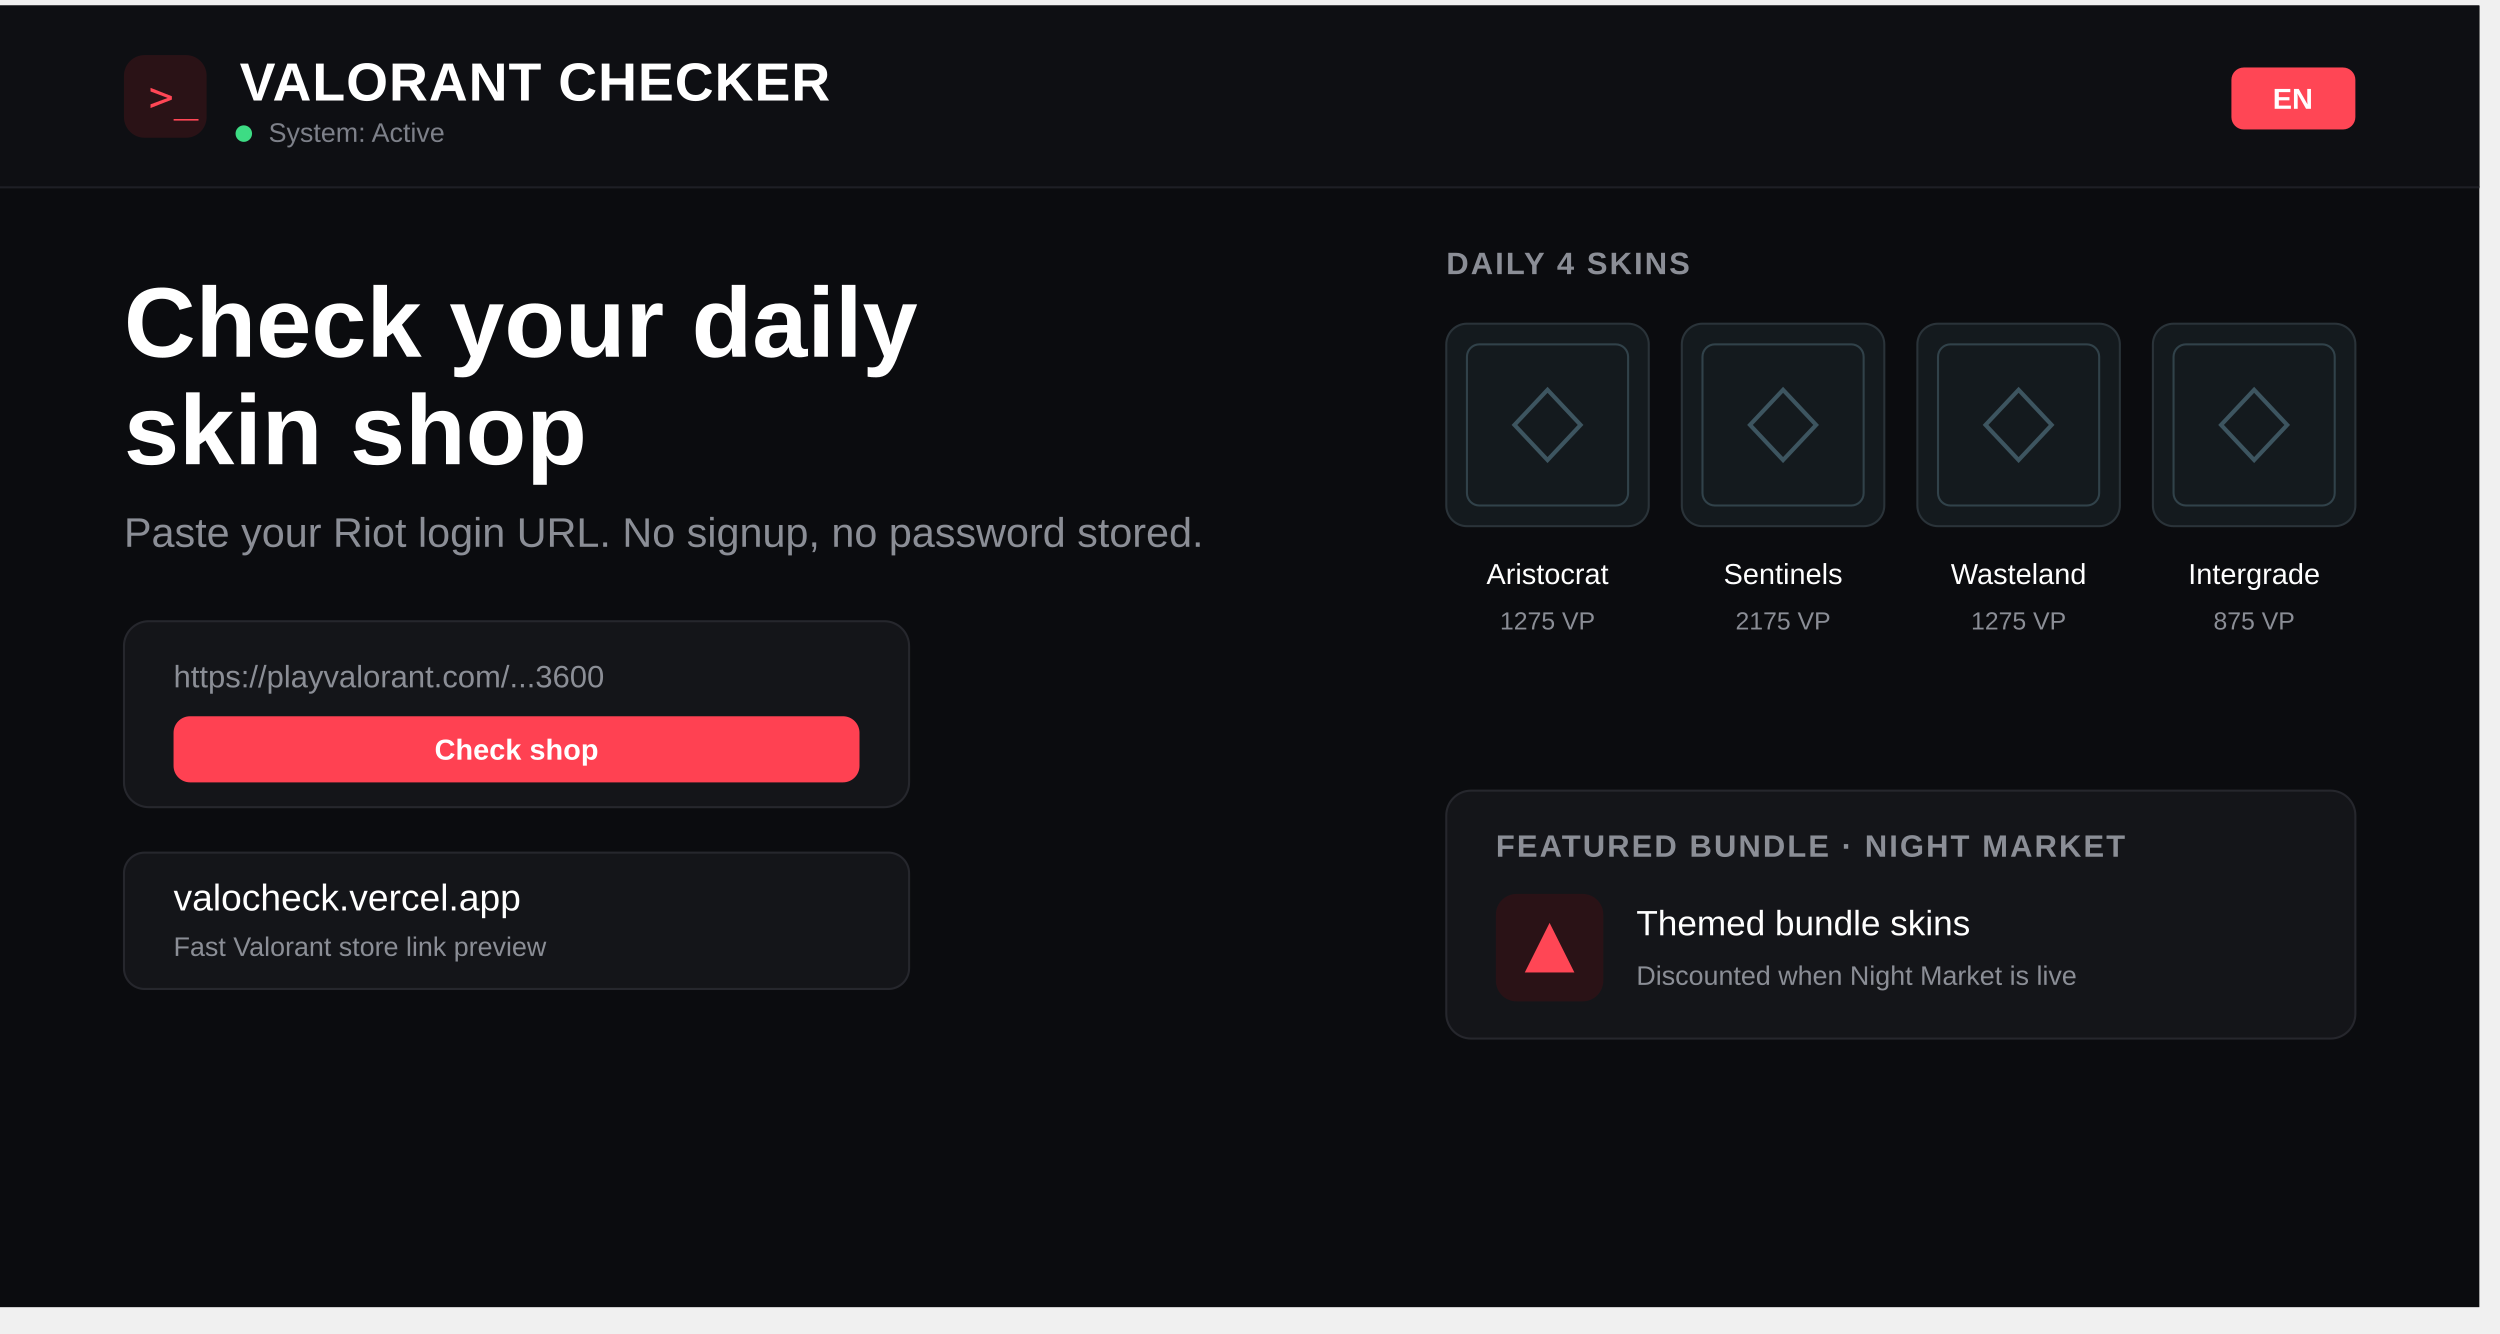
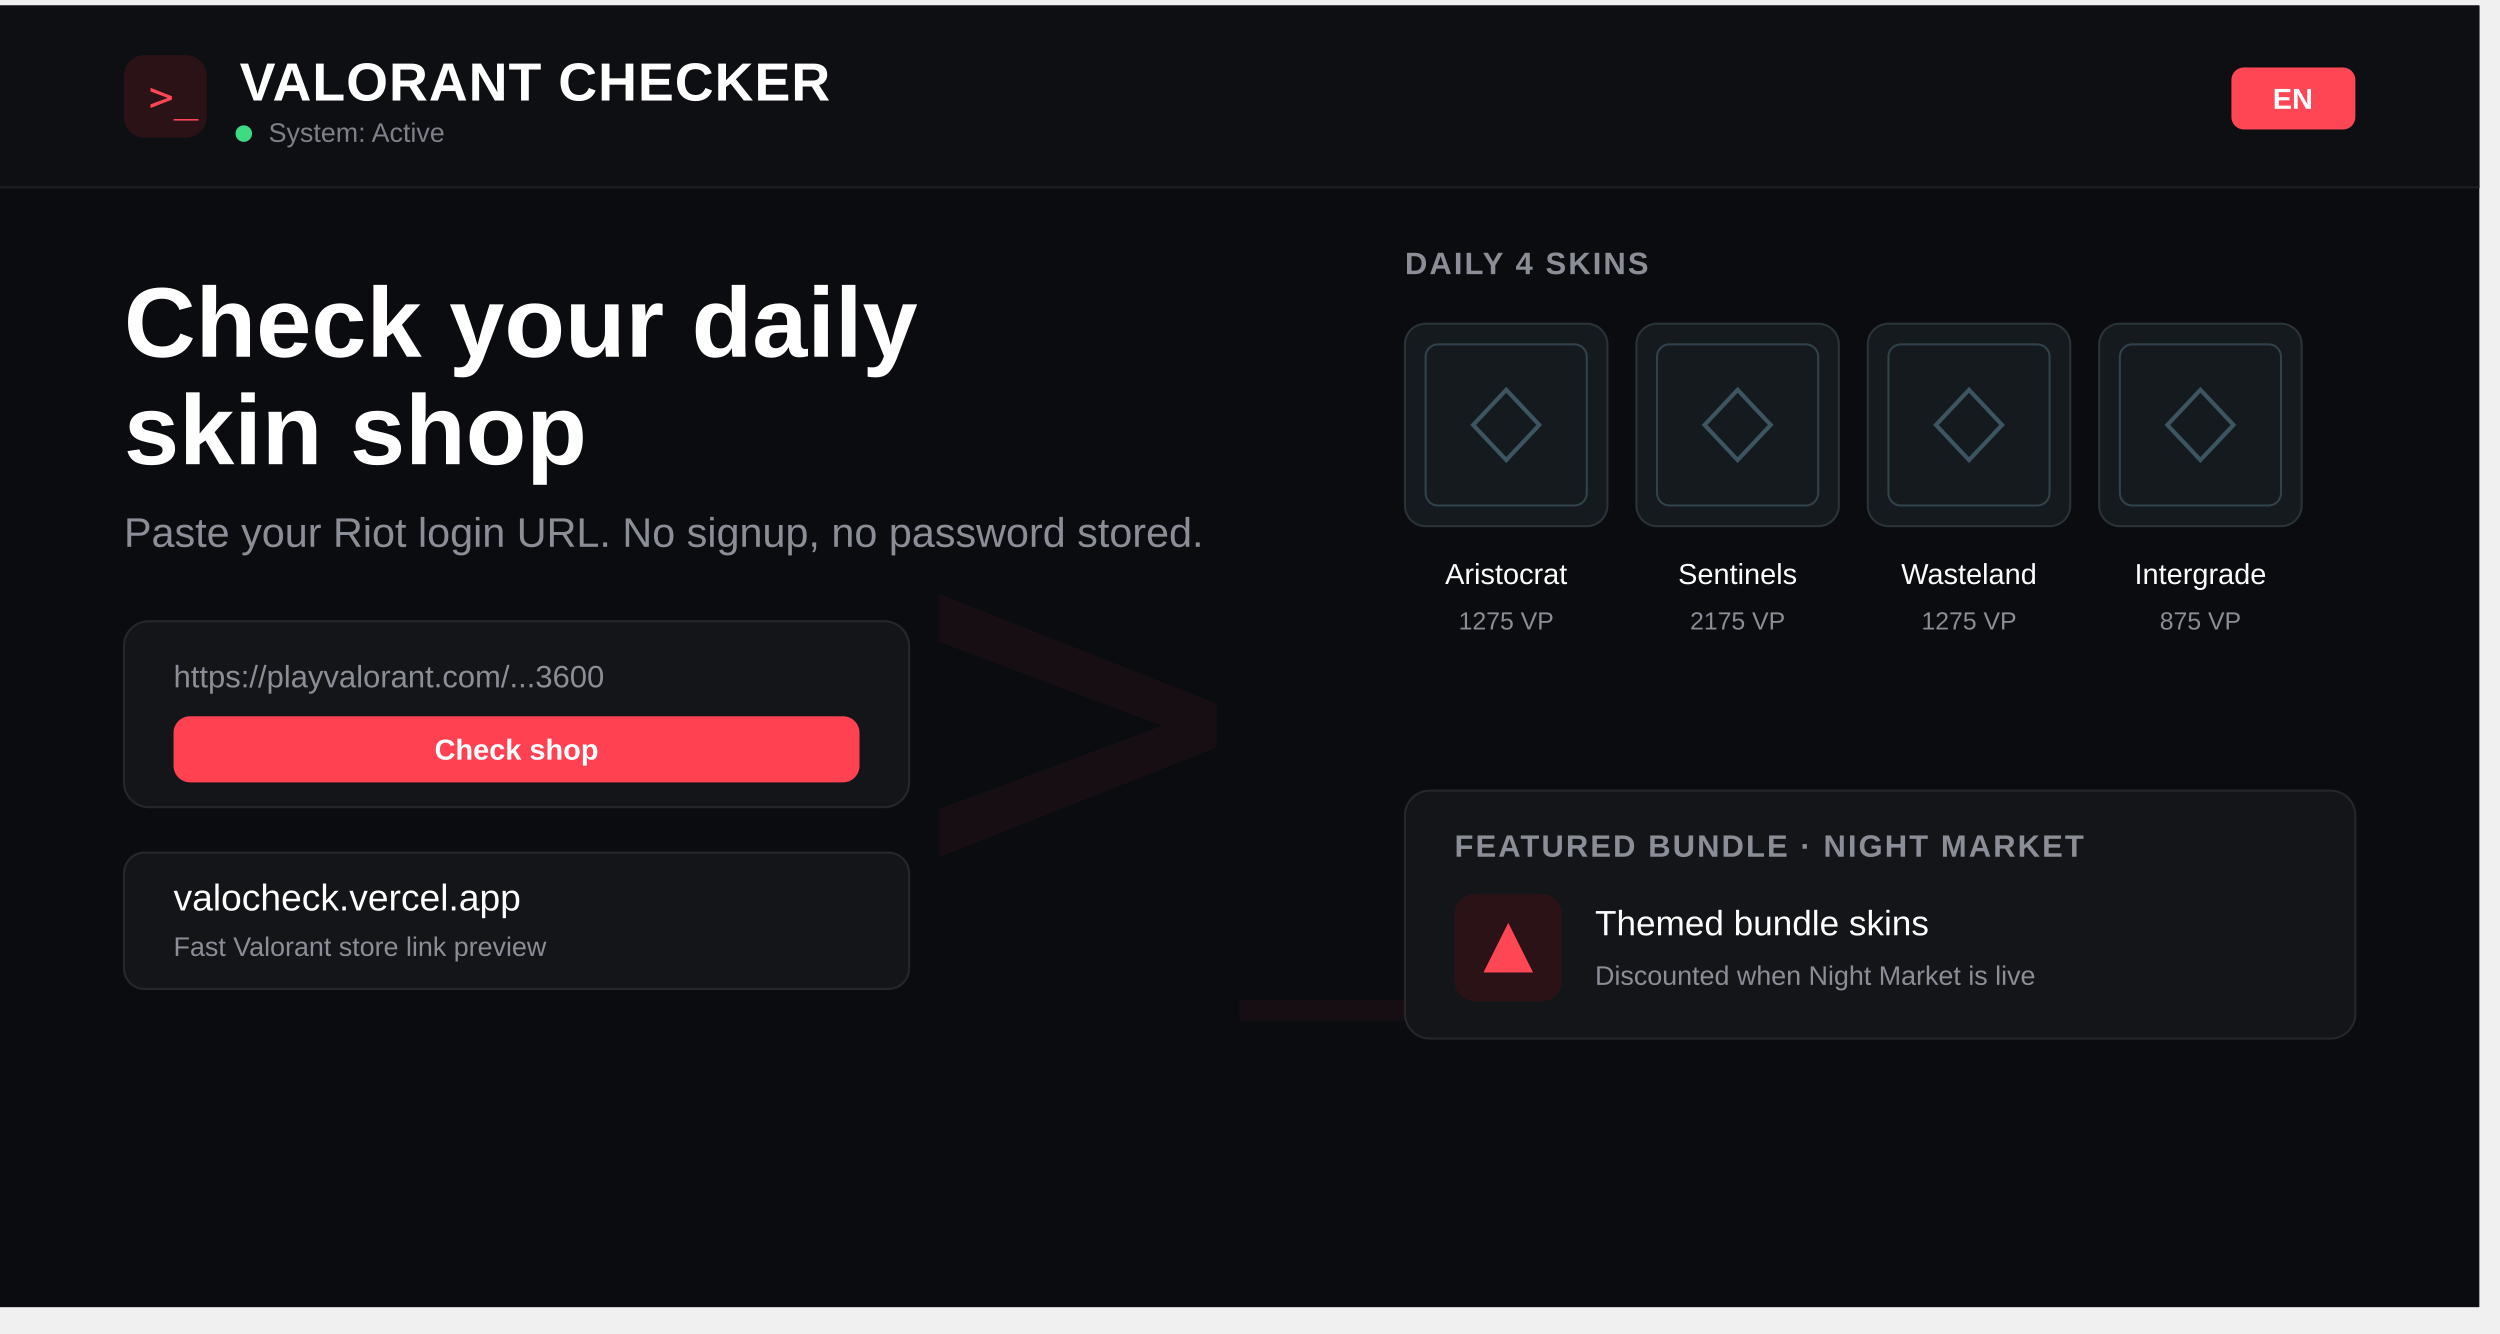
<svg xmlns="http://www.w3.org/2000/svg" width="1200" height="640" viewBox="0 0 1210 640" style="">
  <rect width="1200" height="630" fill="#0b0c0f" style="fill:rgb(11, 12, 15);stroke:none;color:rgb(11, 11, 11);stroke-width:1px;stroke-linecap:butt;stroke-linejoin:miter;opacity:1;font-family:&quot;Anthropic Sans&quot;, -apple-system, BlinkMacSystemFont, &quot;Segoe UI&quot;, sans-serif;font-size:16px;font-weight:400;text-anchor:start;dominant-baseline:auto" />
+   <text x="600" y="430" text-anchor="middle" font-family="Consolas, monospace" font-size="260" fill="#ff4655" opacity="0.05" style="fill:rgb(255, 70, 85);stroke:none;color:rgb(11, 11, 11);stroke-width:1px;stroke-linecap:butt;stroke-linejoin:miter;opacity:0.05;font-family:Consolas, monospace;font-size:260px;font-weight:400;text-anchor:middle;dominant-baseline:auto">&gt;_</text>
  <rect x="0" y="0" width="1200" height="88" fill="#0e0f13" style="fill:rgb(14, 15, 19);stroke:none;color:rgb(11, 11, 11);stroke-width:1px;stroke-linecap:butt;stroke-linejoin:miter;opacity:1;font-family:&quot;Anthropic Sans&quot;, -apple-system, BlinkMacSystemFont, &quot;Segoe UI&quot;, sans-serif;font-size:16px;font-weight:400;text-anchor:start;dominant-baseline:auto" />
  <line x1="0" y1="88" x2="1200" y2="88" stroke="#1e1f25" stroke-width="1" style="fill:rgb(0, 0, 0);stroke:rgb(30, 31, 37);color:rgb(11, 11, 11);stroke-width:1px;stroke-linecap:butt;stroke-linejoin:miter;opacity:1;font-family:&quot;Anthropic Sans&quot;, -apple-system, BlinkMacSystemFont, &quot;Segoe UI&quot;, sans-serif;font-size:16px;font-weight:400;text-anchor:start;dominant-baseline:auto" />
  <rect x="60" y="24" width="40" height="40" rx="10" fill="#2a1216" style="fill:rgb(42, 18, 22);stroke:none;color:rgb(11, 11, 11);stroke-width:1px;stroke-linecap:butt;stroke-linejoin:miter;opacity:1;font-family:&quot;Anthropic Sans&quot;, -apple-system, BlinkMacSystemFont, &quot;Segoe UI&quot;, sans-serif;font-size:16px;font-weight:400;text-anchor:start;dominant-baseline:auto" />
  <text x="72" y="51" font-family="Consolas, monospace" font-size="20" fill="#ff4655" style="fill:rgb(255, 70, 85);stroke:none;color:rgb(11, 11, 11);stroke-width:1px;stroke-linecap:butt;stroke-linejoin:miter;opacity:1;font-family:Consolas, monospace;font-size:20px;font-weight:400;text-anchor:start;dominant-baseline:auto">&gt;_</text>
  <text x="116" y="46" font-family="Arial, sans-serif" font-size="26" font-weight="700" fill="#ffffff" letter-spacing="0.5" style="fill:rgb(255, 255, 255);stroke:none;color:rgb(11, 11, 11);stroke-width:1px;stroke-linecap:butt;stroke-linejoin:miter;opacity:1;font-family:Arial, sans-serif;font-size:26px;font-weight:700;text-anchor:start;dominant-baseline:auto">VALORANT CHECKER</text>
  <circle cx="118" cy="62" r="4" fill="#3ddc84" style="fill:rgb(61, 220, 132);stroke:none;color:rgb(11, 11, 11);stroke-width:1px;stroke-linecap:butt;stroke-linejoin:miter;opacity:1;font-family:&quot;Anthropic Sans&quot;, -apple-system, BlinkMacSystemFont, &quot;Segoe UI&quot;, sans-serif;font-size:16px;font-weight:400;text-anchor:start;dominant-baseline:auto" />
  <text x="130" y="66" font-family="Arial, sans-serif" font-size="13" fill="#7d8089" style="fill:rgb(125, 128, 137);stroke:none;color:rgb(11, 11, 11);stroke-width:1px;stroke-linecap:butt;stroke-linejoin:miter;opacity:1;font-family:Arial, sans-serif;font-size:13px;font-weight:400;text-anchor:start;dominant-baseline:auto">System: Active</text>
  <rect x="1080" y="30" width="60" height="30" rx="6" fill="#ff4655" style="fill:rgb(255, 70, 85);stroke:none;color:rgb(11, 11, 11);stroke-width:1px;stroke-linecap:butt;stroke-linejoin:miter;opacity:1;font-family:&quot;Anthropic Sans&quot;, -apple-system, BlinkMacSystemFont, &quot;Segoe UI&quot;, sans-serif;font-size:16px;font-weight:400;text-anchor:start;dominant-baseline:auto" />
  <text x="1100" y="50" font-family="Arial, sans-serif" font-size="14" font-weight="700" fill="#ffffff" style="fill:rgb(255, 255, 255);stroke:none;color:rgb(11, 11, 11);stroke-width:1px;stroke-linecap:butt;stroke-linejoin:miter;opacity:1;font-family:Arial, sans-serif;font-size:14px;font-weight:700;text-anchor:start;dominant-baseline:auto">EN</text>
  <text x="60" y="170" font-family="Arial, sans-serif" font-size="48" font-weight="700" fill="#ffffff" style="fill:rgb(255, 255, 255);stroke:none;color:rgb(11, 11, 11);stroke-width:1px;stroke-linecap:butt;stroke-linejoin:miter;opacity:1;font-family:Arial, sans-serif;font-size:48px;font-weight:700;text-anchor:start;dominant-baseline:auto">Check your daily</text>
  <text x="60" y="222" font-family="Arial, sans-serif" font-size="48" font-weight="700" fill="#ffffff" style="fill:rgb(255, 255, 255);stroke:none;color:rgb(11, 11, 11);stroke-width:1px;stroke-linecap:butt;stroke-linejoin:miter;opacity:1;font-family:Arial, sans-serif;font-size:48px;font-weight:700;text-anchor:start;dominant-baseline:auto">skin shop</text>
  <text x="60" y="262" font-family="Arial, sans-serif" font-size="20" fill="#8b8e96" style="fill:rgb(139, 142, 150);stroke:none;color:rgb(11, 11, 11);stroke-width:1px;stroke-linecap:butt;stroke-linejoin:miter;opacity:1;font-family:Arial, sans-serif;font-size:20px;font-weight:400;text-anchor:start;dominant-baseline:auto">Paste your Riot login URL. No signup, no password stored.</text>
  <rect x="60" y="298" width="380" height="90" rx="12" fill="#141519" stroke="#26272d" stroke-width="1" style="fill:rgb(20, 21, 25);stroke:rgb(38, 39, 45);color:rgb(11, 11, 11);stroke-width:1px;stroke-linecap:butt;stroke-linejoin:miter;opacity:1;font-family:&quot;Anthropic Sans&quot;, -apple-system, BlinkMacSystemFont, &quot;Segoe UI&quot;, sans-serif;font-size:16px;font-weight:400;text-anchor:start;dominant-baseline:auto" />
  <text x="84" y="330" font-family="Arial, sans-serif" font-size="15" fill="#8b8e96" style="fill:rgb(139, 142, 150);stroke:none;color:rgb(11, 11, 11);stroke-width:1px;stroke-linecap:butt;stroke-linejoin:miter;opacity:1;font-family:Arial, sans-serif;font-size:15px;font-weight:400;text-anchor:start;dominant-baseline:auto">https://playvalorant.com/...3600</text>
  <rect x="84" y="344" width="332" height="32" rx="8" fill="#ff4152" style="fill:rgb(255, 65, 82);stroke:none;color:rgb(11, 11, 11);stroke-width:1px;stroke-linecap:butt;stroke-linejoin:miter;opacity:1;font-family:&quot;Anthropic Sans&quot;, -apple-system, BlinkMacSystemFont, &quot;Segoe UI&quot;, sans-serif;font-size:16px;font-weight:400;text-anchor:start;dominant-baseline:auto" />
  <text x="250" y="365" text-anchor="middle" font-family="Arial, sans-serif" font-size="14" font-weight="700" fill="#ffffff" style="fill:rgb(255, 255, 255);stroke:none;color:rgb(11, 11, 11);stroke-width:1px;stroke-linecap:butt;stroke-linejoin:miter;opacity:1;font-family:Arial, sans-serif;font-size:14px;font-weight:700;text-anchor:middle;dominant-baseline:auto">Check shop</text>
  <rect x="60" y="410" width="380" height="66" rx="10" fill="#141519" stroke="#26272d" stroke-width="1" style="fill:rgb(20, 21, 25);stroke:rgb(38, 39, 45);color:rgb(11, 11, 11);stroke-width:1px;stroke-linecap:butt;stroke-linejoin:miter;opacity:1;font-family:&quot;Anthropic Sans&quot;, -apple-system, BlinkMacSystemFont, &quot;Segoe UI&quot;, sans-serif;font-size:16px;font-weight:400;text-anchor:start;dominant-baseline:auto" />
  <text x="84" y="438" font-family="Arial, sans-serif" font-size="18" font-weight="500" fill="#ffffff" style="fill:rgb(255, 255, 255);stroke:none;color:rgb(11, 11, 11);stroke-width:1px;stroke-linecap:butt;stroke-linejoin:miter;opacity:1;font-family:Arial, sans-serif;font-size:18px;font-weight:500;text-anchor:start;dominant-baseline:auto">valocheck.vercel.app</text>
  <text x="84" y="460" font-family="Arial, sans-serif" font-size="13" fill="#8b8e96" style="fill:rgb(139, 142, 150);stroke:none;color:rgb(11, 11, 11);stroke-width:1px;stroke-linecap:butt;stroke-linejoin:miter;opacity:1;font-family:Arial, sans-serif;font-size:13px;font-weight:400;text-anchor:start;dominant-baseline:auto">Fast Valorant store link preview</text>
-   <text x="700" y="130" font-family="Arial, sans-serif" font-size="15" font-weight="700" fill="#8b8e96" letter-spacing="1" style="fill:rgb(139, 142, 150);stroke:none;color:rgb(11, 11, 11);stroke-width:1px;stroke-linecap:butt;stroke-linejoin:miter;opacity:1;font-family:Arial, sans-serif;font-size:15px;font-weight:700;text-anchor:start;dominant-baseline:auto">DAILY 4 SKINS</text>
-   <g transform="translate(700, 154)" style="fill:rgb(0, 0, 0);stroke:none;color:rgb(11, 11, 11);stroke-width:1px;stroke-linecap:butt;stroke-linejoin:miter;opacity:1;font-family:&quot;Anthropic Sans&quot;, -apple-system, BlinkMacSystemFont, &quot;Segoe UI&quot;, sans-serif;font-size:16px;font-weight:400;text-anchor:start;dominant-baseline:auto">
+   <text x="680" y="130" font-family="Arial, sans-serif" font-size="15" font-weight="700" fill="#8b8e96" letter-spacing="1" style="fill:rgb(139, 142, 150);stroke:none;color:rgb(11, 11, 11);stroke-width:1px;stroke-linecap:butt;stroke-linejoin:miter;opacity:1;font-family:Arial, sans-serif;font-size:15px;font-weight:700;text-anchor:start;dominant-baseline:auto">DAILY 4 SKINS</text>
+   <g transform="translate(680, 154)" style="fill:rgb(0, 0, 0);stroke:none;color:rgb(11, 11, 11);stroke-width:1px;stroke-linecap:butt;stroke-linejoin:miter;opacity:1;font-family:&quot;Anthropic Sans&quot;, -apple-system, BlinkMacSystemFont, &quot;Segoe UI&quot;, sans-serif;font-size:16px;font-weight:400;text-anchor:start;dominant-baseline:auto">
    <rect x="0" y="0" width="98" height="98" rx="10" fill="#141a1e" stroke="#2a3339" stroke-width="1" style="fill:rgb(20, 26, 30);stroke:rgb(42, 51, 57);color:rgb(11, 11, 11);stroke-width:1px;stroke-linecap:butt;stroke-linejoin:miter;opacity:1;font-family:&quot;Anthropic Sans&quot;, -apple-system, BlinkMacSystemFont, &quot;Segoe UI&quot;, sans-serif;font-size:16px;font-weight:400;text-anchor:start;dominant-baseline:auto" />
    <rect x="10" y="10" width="78" height="78" rx="6" fill="none" stroke="#31424a" stroke-width="1" style="fill:none;stroke:rgb(49, 66, 74);color:rgb(11, 11, 11);stroke-width:1px;stroke-linecap:butt;stroke-linejoin:miter;opacity:1;font-family:&quot;Anthropic Sans&quot;, -apple-system, BlinkMacSystemFont, &quot;Segoe UI&quot;, sans-serif;font-size:16px;font-weight:400;text-anchor:start;dominant-baseline:auto" />
    <polygon points="49,32 65,49 49,66 33,49" fill="none" stroke="#3d5560" stroke-width="2" style="fill:none;stroke:rgb(61, 85, 96);color:rgb(11, 11, 11);stroke-width:2px;stroke-linecap:butt;stroke-linejoin:miter;opacity:1;font-family:&quot;Anthropic Sans&quot;, -apple-system, BlinkMacSystemFont, &quot;Segoe UI&quot;, sans-serif;font-size:16px;font-weight:400;text-anchor:start;dominant-baseline:auto" />
    <text x="49" y="126" text-anchor="middle" font-family="Arial, sans-serif" font-size="14" font-weight="500" fill="#ffffff" style="fill:rgb(255, 255, 255);stroke:none;color:rgb(11, 11, 11);stroke-width:1px;stroke-linecap:butt;stroke-linejoin:miter;opacity:1;font-family:Arial, sans-serif;font-size:14px;font-weight:500;text-anchor:middle;dominant-baseline:auto">Aristocrat</text>
    <text x="49" y="148" text-anchor="middle" font-family="Arial, sans-serif" font-size="12" fill="#8b8e96" style="fill:rgb(139, 142, 150);stroke:none;color:rgb(11, 11, 11);stroke-width:1px;stroke-linecap:butt;stroke-linejoin:miter;opacity:1;font-family:Arial, sans-serif;font-size:12px;font-weight:400;text-anchor:middle;dominant-baseline:auto">1275 VP</text>
  </g>
-   <g transform="translate(814, 154)" style="fill:rgb(0, 0, 0);stroke:none;color:rgb(11, 11, 11);stroke-width:1px;stroke-linecap:butt;stroke-linejoin:miter;opacity:1;font-family:&quot;Anthropic Sans&quot;, -apple-system, BlinkMacSystemFont, &quot;Segoe UI&quot;, sans-serif;font-size:16px;font-weight:400;text-anchor:start;dominant-baseline:auto">
+   <g transform="translate(792, 154)" style="fill:rgb(0, 0, 0);stroke:none;color:rgb(11, 11, 11);stroke-width:1px;stroke-linecap:butt;stroke-linejoin:miter;opacity:1;font-family:&quot;Anthropic Sans&quot;, -apple-system, BlinkMacSystemFont, &quot;Segoe UI&quot;, sans-serif;font-size:16px;font-weight:400;text-anchor:start;dominant-baseline:auto">
    <rect x="0" y="0" width="98" height="98" rx="10" fill="#141a1e" stroke="#2a3339" stroke-width="1" style="fill:rgb(20, 26, 30);stroke:rgb(42, 51, 57);color:rgb(11, 11, 11);stroke-width:1px;stroke-linecap:butt;stroke-linejoin:miter;opacity:1;font-family:&quot;Anthropic Sans&quot;, -apple-system, BlinkMacSystemFont, &quot;Segoe UI&quot;, sans-serif;font-size:16px;font-weight:400;text-anchor:start;dominant-baseline:auto" />
    <rect x="10" y="10" width="78" height="78" rx="6" fill="none" stroke="#31424a" stroke-width="1" style="fill:none;stroke:rgb(49, 66, 74);color:rgb(11, 11, 11);stroke-width:1px;stroke-linecap:butt;stroke-linejoin:miter;opacity:1;font-family:&quot;Anthropic Sans&quot;, -apple-system, BlinkMacSystemFont, &quot;Segoe UI&quot;, sans-serif;font-size:16px;font-weight:400;text-anchor:start;dominant-baseline:auto" />
    <polygon points="49,32 65,49 49,66 33,49" fill="none" stroke="#3d5560" stroke-width="2" style="fill:none;stroke:rgb(61, 85, 96);color:rgb(11, 11, 11);stroke-width:2px;stroke-linecap:butt;stroke-linejoin:miter;opacity:1;font-family:&quot;Anthropic Sans&quot;, -apple-system, BlinkMacSystemFont, &quot;Segoe UI&quot;, sans-serif;font-size:16px;font-weight:400;text-anchor:start;dominant-baseline:auto" />
    <text x="49" y="126" text-anchor="middle" font-family="Arial, sans-serif" font-size="14" font-weight="500" fill="#ffffff" style="fill:rgb(255, 255, 255);stroke:none;color:rgb(11, 11, 11);stroke-width:1px;stroke-linecap:butt;stroke-linejoin:miter;opacity:1;font-family:Arial, sans-serif;font-size:14px;font-weight:500;text-anchor:middle;dominant-baseline:auto">Sentinels</text>
    <text x="49" y="148" text-anchor="middle" font-family="Arial, sans-serif" font-size="12" fill="#8b8e96" style="fill:rgb(139, 142, 150);stroke:none;color:rgb(11, 11, 11);stroke-width:1px;stroke-linecap:butt;stroke-linejoin:miter;opacity:1;font-family:Arial, sans-serif;font-size:12px;font-weight:400;text-anchor:middle;dominant-baseline:auto">2175 VP</text>
  </g>
-   <g transform="translate(928, 154)" style="fill:rgb(0, 0, 0);stroke:none;color:rgb(11, 11, 11);stroke-width:1px;stroke-linecap:butt;stroke-linejoin:miter;opacity:1;font-family:&quot;Anthropic Sans&quot;, -apple-system, BlinkMacSystemFont, &quot;Segoe UI&quot;, sans-serif;font-size:16px;font-weight:400;text-anchor:start;dominant-baseline:auto">
+   <g transform="translate(904, 154)" style="fill:rgb(0, 0, 0);stroke:none;color:rgb(11, 11, 11);stroke-width:1px;stroke-linecap:butt;stroke-linejoin:miter;opacity:1;font-family:&quot;Anthropic Sans&quot;, -apple-system, BlinkMacSystemFont, &quot;Segoe UI&quot;, sans-serif;font-size:16px;font-weight:400;text-anchor:start;dominant-baseline:auto">
    <rect x="0" y="0" width="98" height="98" rx="10" fill="#141a1e" stroke="#2a3339" stroke-width="1" style="fill:rgb(20, 26, 30);stroke:rgb(42, 51, 57);color:rgb(11, 11, 11);stroke-width:1px;stroke-linecap:butt;stroke-linejoin:miter;opacity:1;font-family:&quot;Anthropic Sans&quot;, -apple-system, BlinkMacSystemFont, &quot;Segoe UI&quot;, sans-serif;font-size:16px;font-weight:400;text-anchor:start;dominant-baseline:auto" />
    <rect x="10" y="10" width="78" height="78" rx="6" fill="none" stroke="#31424a" stroke-width="1" style="fill:none;stroke:rgb(49, 66, 74);color:rgb(11, 11, 11);stroke-width:1px;stroke-linecap:butt;stroke-linejoin:miter;opacity:1;font-family:&quot;Anthropic Sans&quot;, -apple-system, BlinkMacSystemFont, &quot;Segoe UI&quot;, sans-serif;font-size:16px;font-weight:400;text-anchor:start;dominant-baseline:auto" />
    <polygon points="49,32 65,49 49,66 33,49" fill="none" stroke="#3d5560" stroke-width="2" style="fill:none;stroke:rgb(61, 85, 96);color:rgb(11, 11, 11);stroke-width:2px;stroke-linecap:butt;stroke-linejoin:miter;opacity:1;font-family:&quot;Anthropic Sans&quot;, -apple-system, BlinkMacSystemFont, &quot;Segoe UI&quot;, sans-serif;font-size:16px;font-weight:400;text-anchor:start;dominant-baseline:auto" />
    <text x="49" y="126" text-anchor="middle" font-family="Arial, sans-serif" font-size="14" font-weight="500" fill="#ffffff" style="fill:rgb(255, 255, 255);stroke:none;color:rgb(11, 11, 11);stroke-width:1px;stroke-linecap:butt;stroke-linejoin:miter;opacity:1;font-family:Arial, sans-serif;font-size:14px;font-weight:500;text-anchor:middle;dominant-baseline:auto">Wasteland</text>
    <text x="49" y="148" text-anchor="middle" font-family="Arial, sans-serif" font-size="12" fill="#8b8e96" style="fill:rgb(139, 142, 150);stroke:none;color:rgb(11, 11, 11);stroke-width:1px;stroke-linecap:butt;stroke-linejoin:miter;opacity:1;font-family:Arial, sans-serif;font-size:12px;font-weight:400;text-anchor:middle;dominant-baseline:auto">1275 VP</text>
  </g>
-   <g transform="translate(1042, 154)" style="fill:rgb(0, 0, 0);stroke:none;color:rgb(11, 11, 11);stroke-width:1px;stroke-linecap:butt;stroke-linejoin:miter;opacity:1;font-family:&quot;Anthropic Sans&quot;, -apple-system, BlinkMacSystemFont, &quot;Segoe UI&quot;, sans-serif;font-size:16px;font-weight:400;text-anchor:start;dominant-baseline:auto">
+   <g transform="translate(1016, 154)" style="fill:rgb(0, 0, 0);stroke:none;color:rgb(11, 11, 11);stroke-width:1px;stroke-linecap:butt;stroke-linejoin:miter;opacity:1;font-family:&quot;Anthropic Sans&quot;, -apple-system, BlinkMacSystemFont, &quot;Segoe UI&quot;, sans-serif;font-size:16px;font-weight:400;text-anchor:start;dominant-baseline:auto">
    <rect x="0" y="0" width="98" height="98" rx="10" fill="#141a1e" stroke="#2a3339" stroke-width="1" style="fill:rgb(20, 26, 30);stroke:rgb(42, 51, 57);color:rgb(11, 11, 11);stroke-width:1px;stroke-linecap:butt;stroke-linejoin:miter;opacity:1;font-family:&quot;Anthropic Sans&quot;, -apple-system, BlinkMacSystemFont, &quot;Segoe UI&quot;, sans-serif;font-size:16px;font-weight:400;text-anchor:start;dominant-baseline:auto" />
    <rect x="10" y="10" width="78" height="78" rx="6" fill="none" stroke="#31424a" stroke-width="1" style="fill:none;stroke:rgb(49, 66, 74);color:rgb(11, 11, 11);stroke-width:1px;stroke-linecap:butt;stroke-linejoin:miter;opacity:1;font-family:&quot;Anthropic Sans&quot;, -apple-system, BlinkMacSystemFont, &quot;Segoe UI&quot;, sans-serif;font-size:16px;font-weight:400;text-anchor:start;dominant-baseline:auto" />
    <polygon points="49,32 65,49 49,66 33,49" fill="none" stroke="#3d5560" stroke-width="2" style="fill:none;stroke:rgb(61, 85, 96);color:rgb(11, 11, 11);stroke-width:2px;stroke-linecap:butt;stroke-linejoin:miter;opacity:1;font-family:&quot;Anthropic Sans&quot;, -apple-system, BlinkMacSystemFont, &quot;Segoe UI&quot;, sans-serif;font-size:16px;font-weight:400;text-anchor:start;dominant-baseline:auto" />
    <text x="49" y="126" text-anchor="middle" font-family="Arial, sans-serif" font-size="14" font-weight="500" fill="#ffffff" style="fill:rgb(255, 255, 255);stroke:none;color:rgb(11, 11, 11);stroke-width:1px;stroke-linecap:butt;stroke-linejoin:miter;opacity:1;font-family:Arial, sans-serif;font-size:14px;font-weight:500;text-anchor:middle;dominant-baseline:auto">Intergrade</text>
    <text x="49" y="148" text-anchor="middle" font-family="Arial, sans-serif" font-size="12" fill="#8b8e96" style="fill:rgb(139, 142, 150);stroke:none;color:rgb(11, 11, 11);stroke-width:1px;stroke-linecap:butt;stroke-linejoin:miter;opacity:1;font-family:Arial, sans-serif;font-size:12px;font-weight:400;text-anchor:middle;dominant-baseline:auto">875 VP</text>
  </g>
-   <rect x="700" y="380" width="440" height="120" rx="12" fill="#141519" stroke="#26272d" stroke-width="1" style="fill:rgb(20, 21, 25);stroke:rgb(38, 39, 45);color:rgb(11, 11, 11);stroke-width:1px;stroke-linecap:butt;stroke-linejoin:miter;opacity:1;font-family:&quot;Anthropic Sans&quot;, -apple-system, BlinkMacSystemFont, &quot;Segoe UI&quot;, sans-serif;font-size:16px;font-weight:400;text-anchor:start;dominant-baseline:auto" />
-   <text x="724" y="412" font-family="Arial, sans-serif" font-size="15" font-weight="700" fill="#8b8e96" letter-spacing="1" style="fill:rgb(139, 142, 150);stroke:none;color:rgb(11, 11, 11);stroke-width:1px;stroke-linecap:butt;stroke-linejoin:miter;opacity:1;font-family:Arial, sans-serif;font-size:15px;font-weight:700;text-anchor:start;dominant-baseline:auto">FEATURED BUNDLE · NIGHT MARKET</text>
-   <rect x="724" y="430" width="52" height="52" rx="10" fill="#2a1216" style="fill:rgb(42, 18, 22);stroke:none;color:rgb(11, 11, 11);stroke-width:1px;stroke-linecap:butt;stroke-linejoin:miter;opacity:1;font-family:&quot;Anthropic Sans&quot;, -apple-system, BlinkMacSystemFont, &quot;Segoe UI&quot;, sans-serif;font-size:16px;font-weight:400;text-anchor:start;dominant-baseline:auto" />
-   <path d="M750 444 L738 468 L762 468 Z" fill="#ff4655" style="fill:rgb(255, 70, 85);stroke:none;color:rgb(11, 11, 11);stroke-width:1px;stroke-linecap:butt;stroke-linejoin:miter;opacity:1;font-family:&quot;Anthropic Sans&quot;, -apple-system, BlinkMacSystemFont, &quot;Segoe UI&quot;, sans-serif;font-size:16px;font-weight:400;text-anchor:start;dominant-baseline:auto" />
-   <text x="792" y="450" font-family="Arial, sans-serif" font-size="17" font-weight="500" fill="#ffffff" style="fill:rgb(255, 255, 255);stroke:none;color:rgb(11, 11, 11);stroke-width:1px;stroke-linecap:butt;stroke-linejoin:miter;opacity:1;font-family:Arial, sans-serif;font-size:17px;font-weight:500;text-anchor:start;dominant-baseline:auto">Themed bundle skins</text>
-   <text x="792" y="474" font-family="Arial, sans-serif" font-size="13" fill="#8b8e96" style="fill:rgb(139, 142, 150);stroke:none;color:rgb(11, 11, 11);stroke-width:1px;stroke-linecap:butt;stroke-linejoin:miter;opacity:1;font-family:Arial, sans-serif;font-size:13px;font-weight:400;text-anchor:start;dominant-baseline:auto">Discounted when Night Market is live</text>
+   <rect x="680" y="380" width="460" height="120" rx="12" fill="#141519" stroke="#26272d" stroke-width="1" style="fill:rgb(20, 21, 25);stroke:rgb(38, 39, 45);color:rgb(11, 11, 11);stroke-width:1px;stroke-linecap:butt;stroke-linejoin:miter;opacity:1;font-family:&quot;Anthropic Sans&quot;, -apple-system, BlinkMacSystemFont, &quot;Segoe UI&quot;, sans-serif;font-size:16px;font-weight:400;text-anchor:start;dominant-baseline:auto" />
+   <text x="704" y="412" font-family="Arial, sans-serif" font-size="15" font-weight="700" fill="#8b8e96" letter-spacing="1" style="fill:rgb(139, 142, 150);stroke:none;color:rgb(11, 11, 11);stroke-width:1px;stroke-linecap:butt;stroke-linejoin:miter;opacity:1;font-family:Arial, sans-serif;font-size:15px;font-weight:700;text-anchor:start;dominant-baseline:auto">FEATURED BUNDLE · NIGHT MARKET</text>
+   <rect x="704" y="430" width="52" height="52" rx="10" fill="#2a1216" style="fill:rgb(42, 18, 22);stroke:none;color:rgb(11, 11, 11);stroke-width:1px;stroke-linecap:butt;stroke-linejoin:miter;opacity:1;font-family:&quot;Anthropic Sans&quot;, -apple-system, BlinkMacSystemFont, &quot;Segoe UI&quot;, sans-serif;font-size:16px;font-weight:400;text-anchor:start;dominant-baseline:auto" />
+   <path d="M730 444 L718 468 L742 468 Z" fill="#ff4655" style="fill:rgb(255, 70, 85);stroke:none;color:rgb(11, 11, 11);stroke-width:1px;stroke-linecap:butt;stroke-linejoin:miter;opacity:1;font-family:&quot;Anthropic Sans&quot;, -apple-system, BlinkMacSystemFont, &quot;Segoe UI&quot;, sans-serif;font-size:16px;font-weight:400;text-anchor:start;dominant-baseline:auto" />
+   <text x="772" y="450" font-family="Arial, sans-serif" font-size="17" font-weight="500" fill="#ffffff" style="fill:rgb(255, 255, 255);stroke:none;color:rgb(11, 11, 11);stroke-width:1px;stroke-linecap:butt;stroke-linejoin:miter;opacity:1;font-family:Arial, sans-serif;font-size:17px;font-weight:500;text-anchor:start;dominant-baseline:auto">Themed bundle skins</text>
+   <text x="772" y="474" font-family="Arial, sans-serif" font-size="13" fill="#8b8e96" style="fill:rgb(139, 142, 150);stroke:none;color:rgb(11, 11, 11);stroke-width:1px;stroke-linecap:butt;stroke-linejoin:miter;opacity:1;font-family:Arial, sans-serif;font-size:13px;font-weight:400;text-anchor:start;dominant-baseline:auto">Discounted when Night Market is live</text>
</svg>
